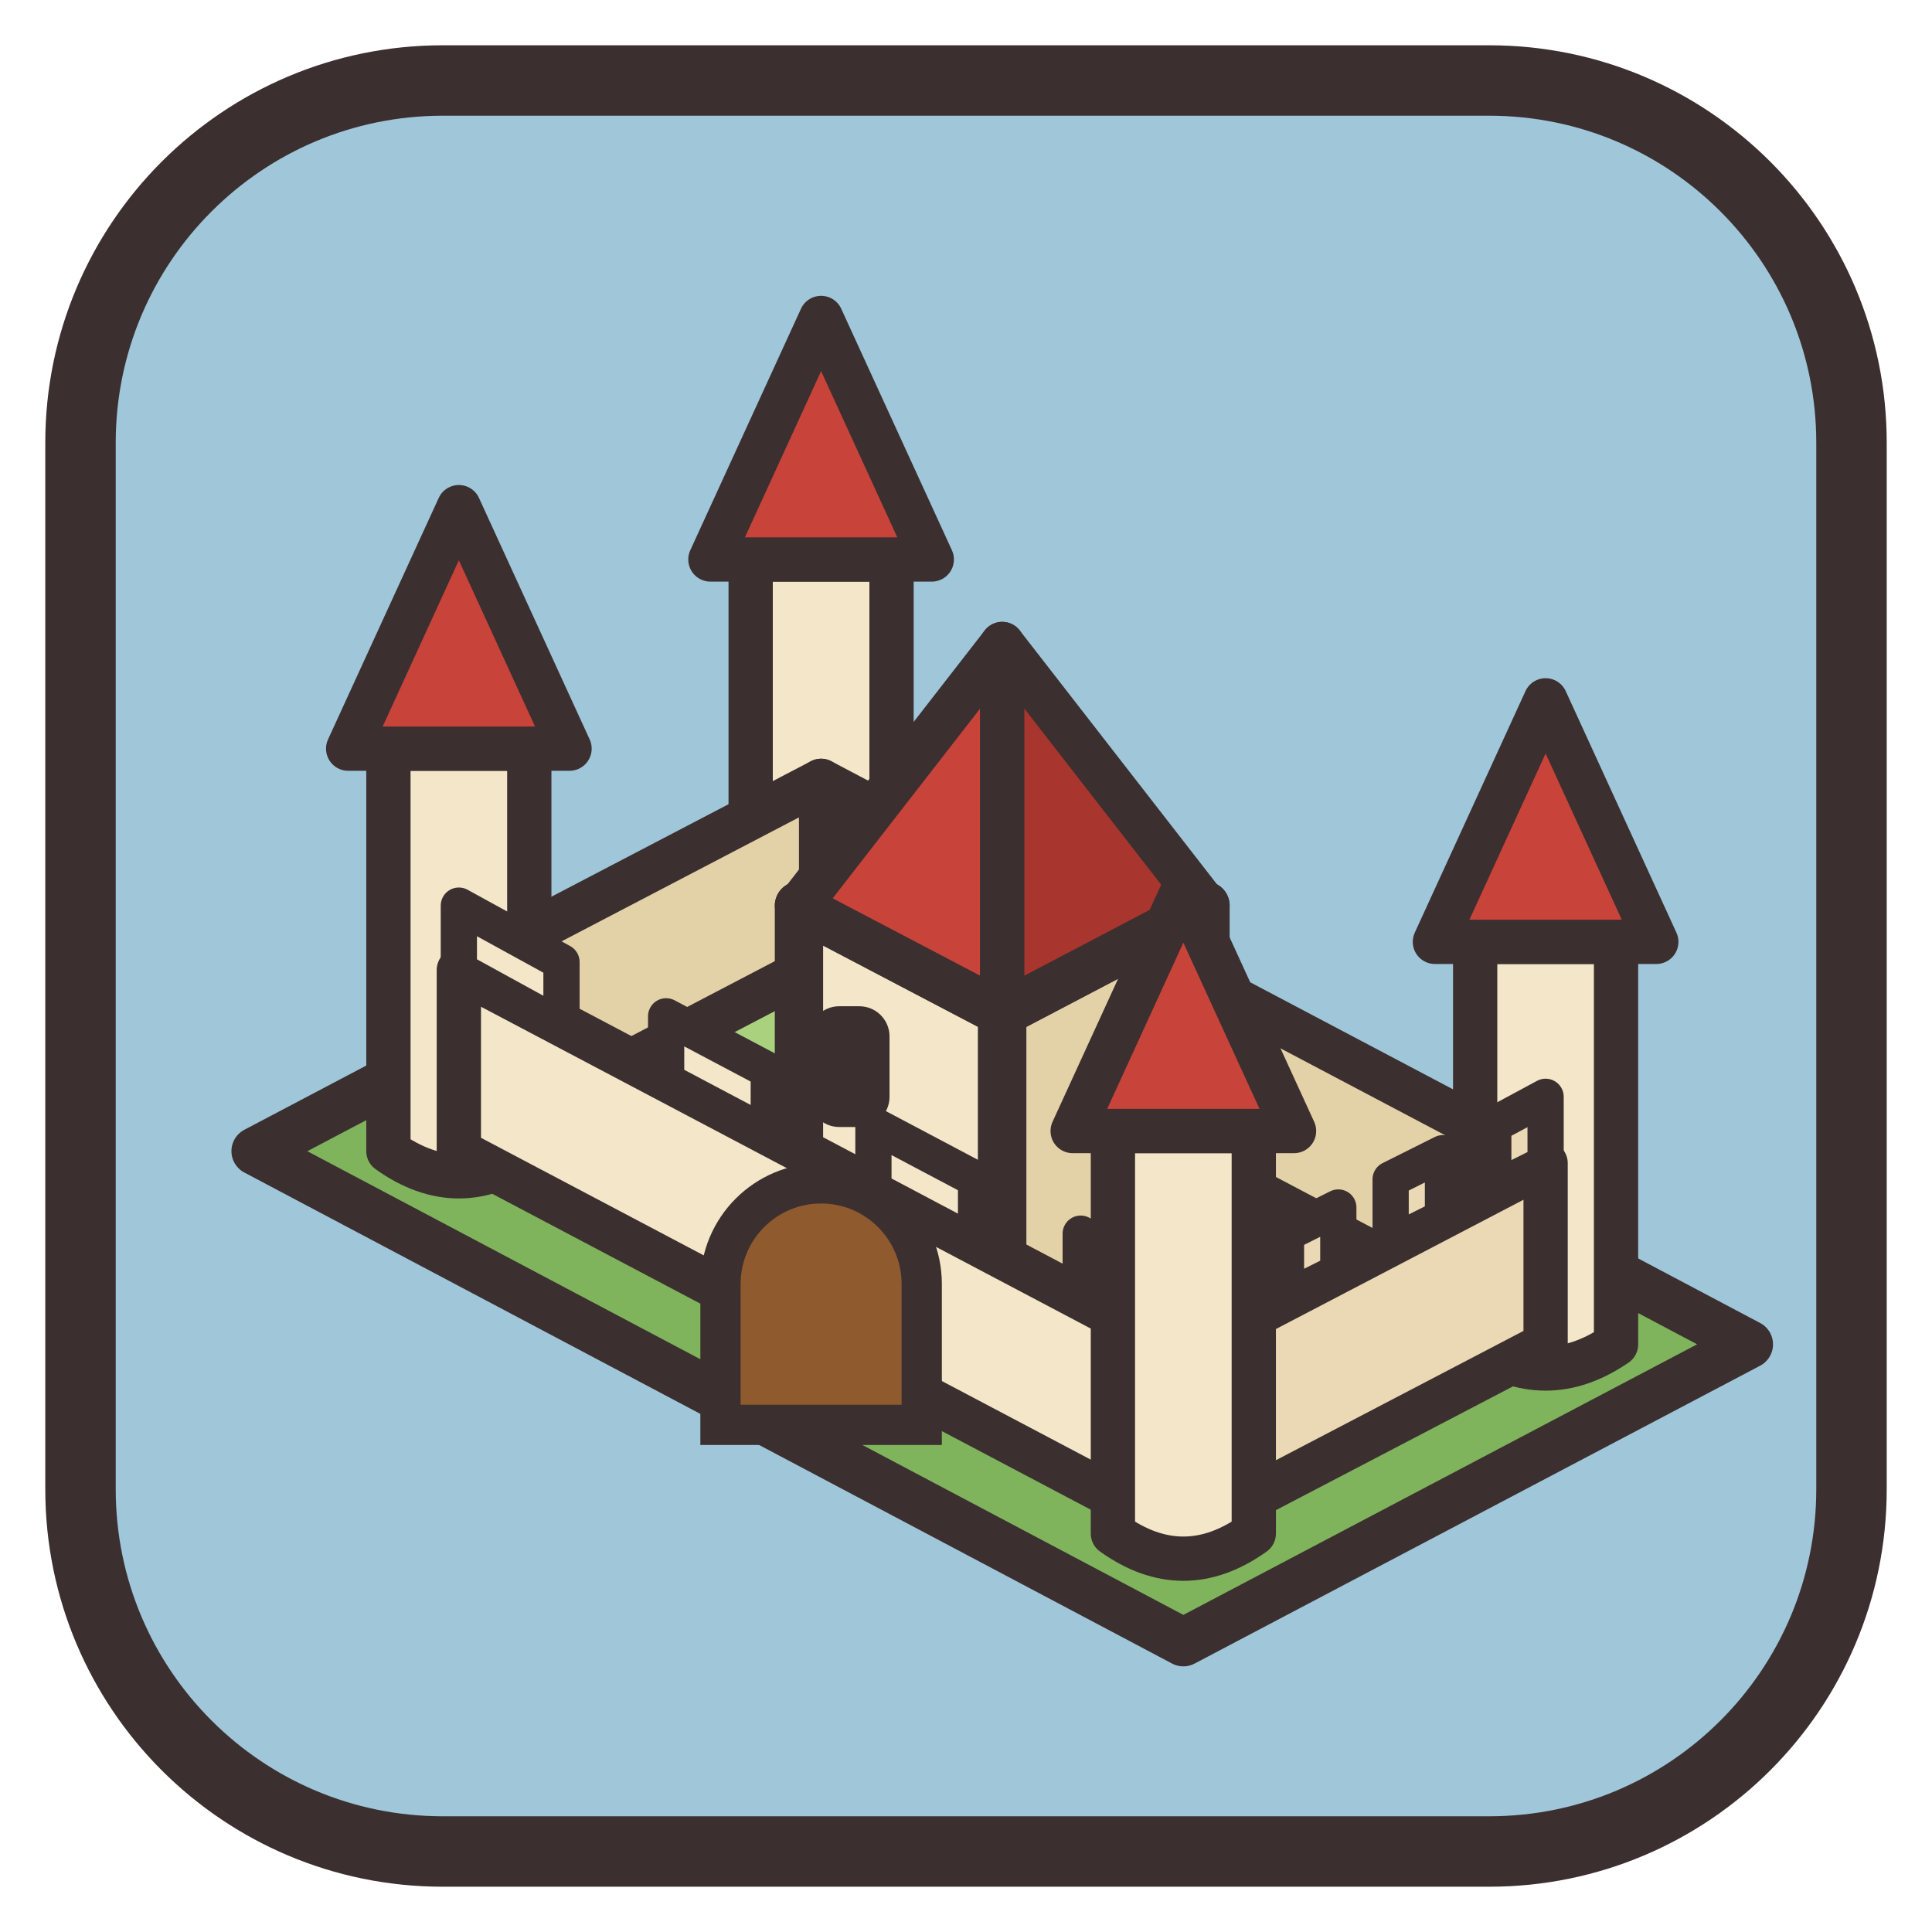
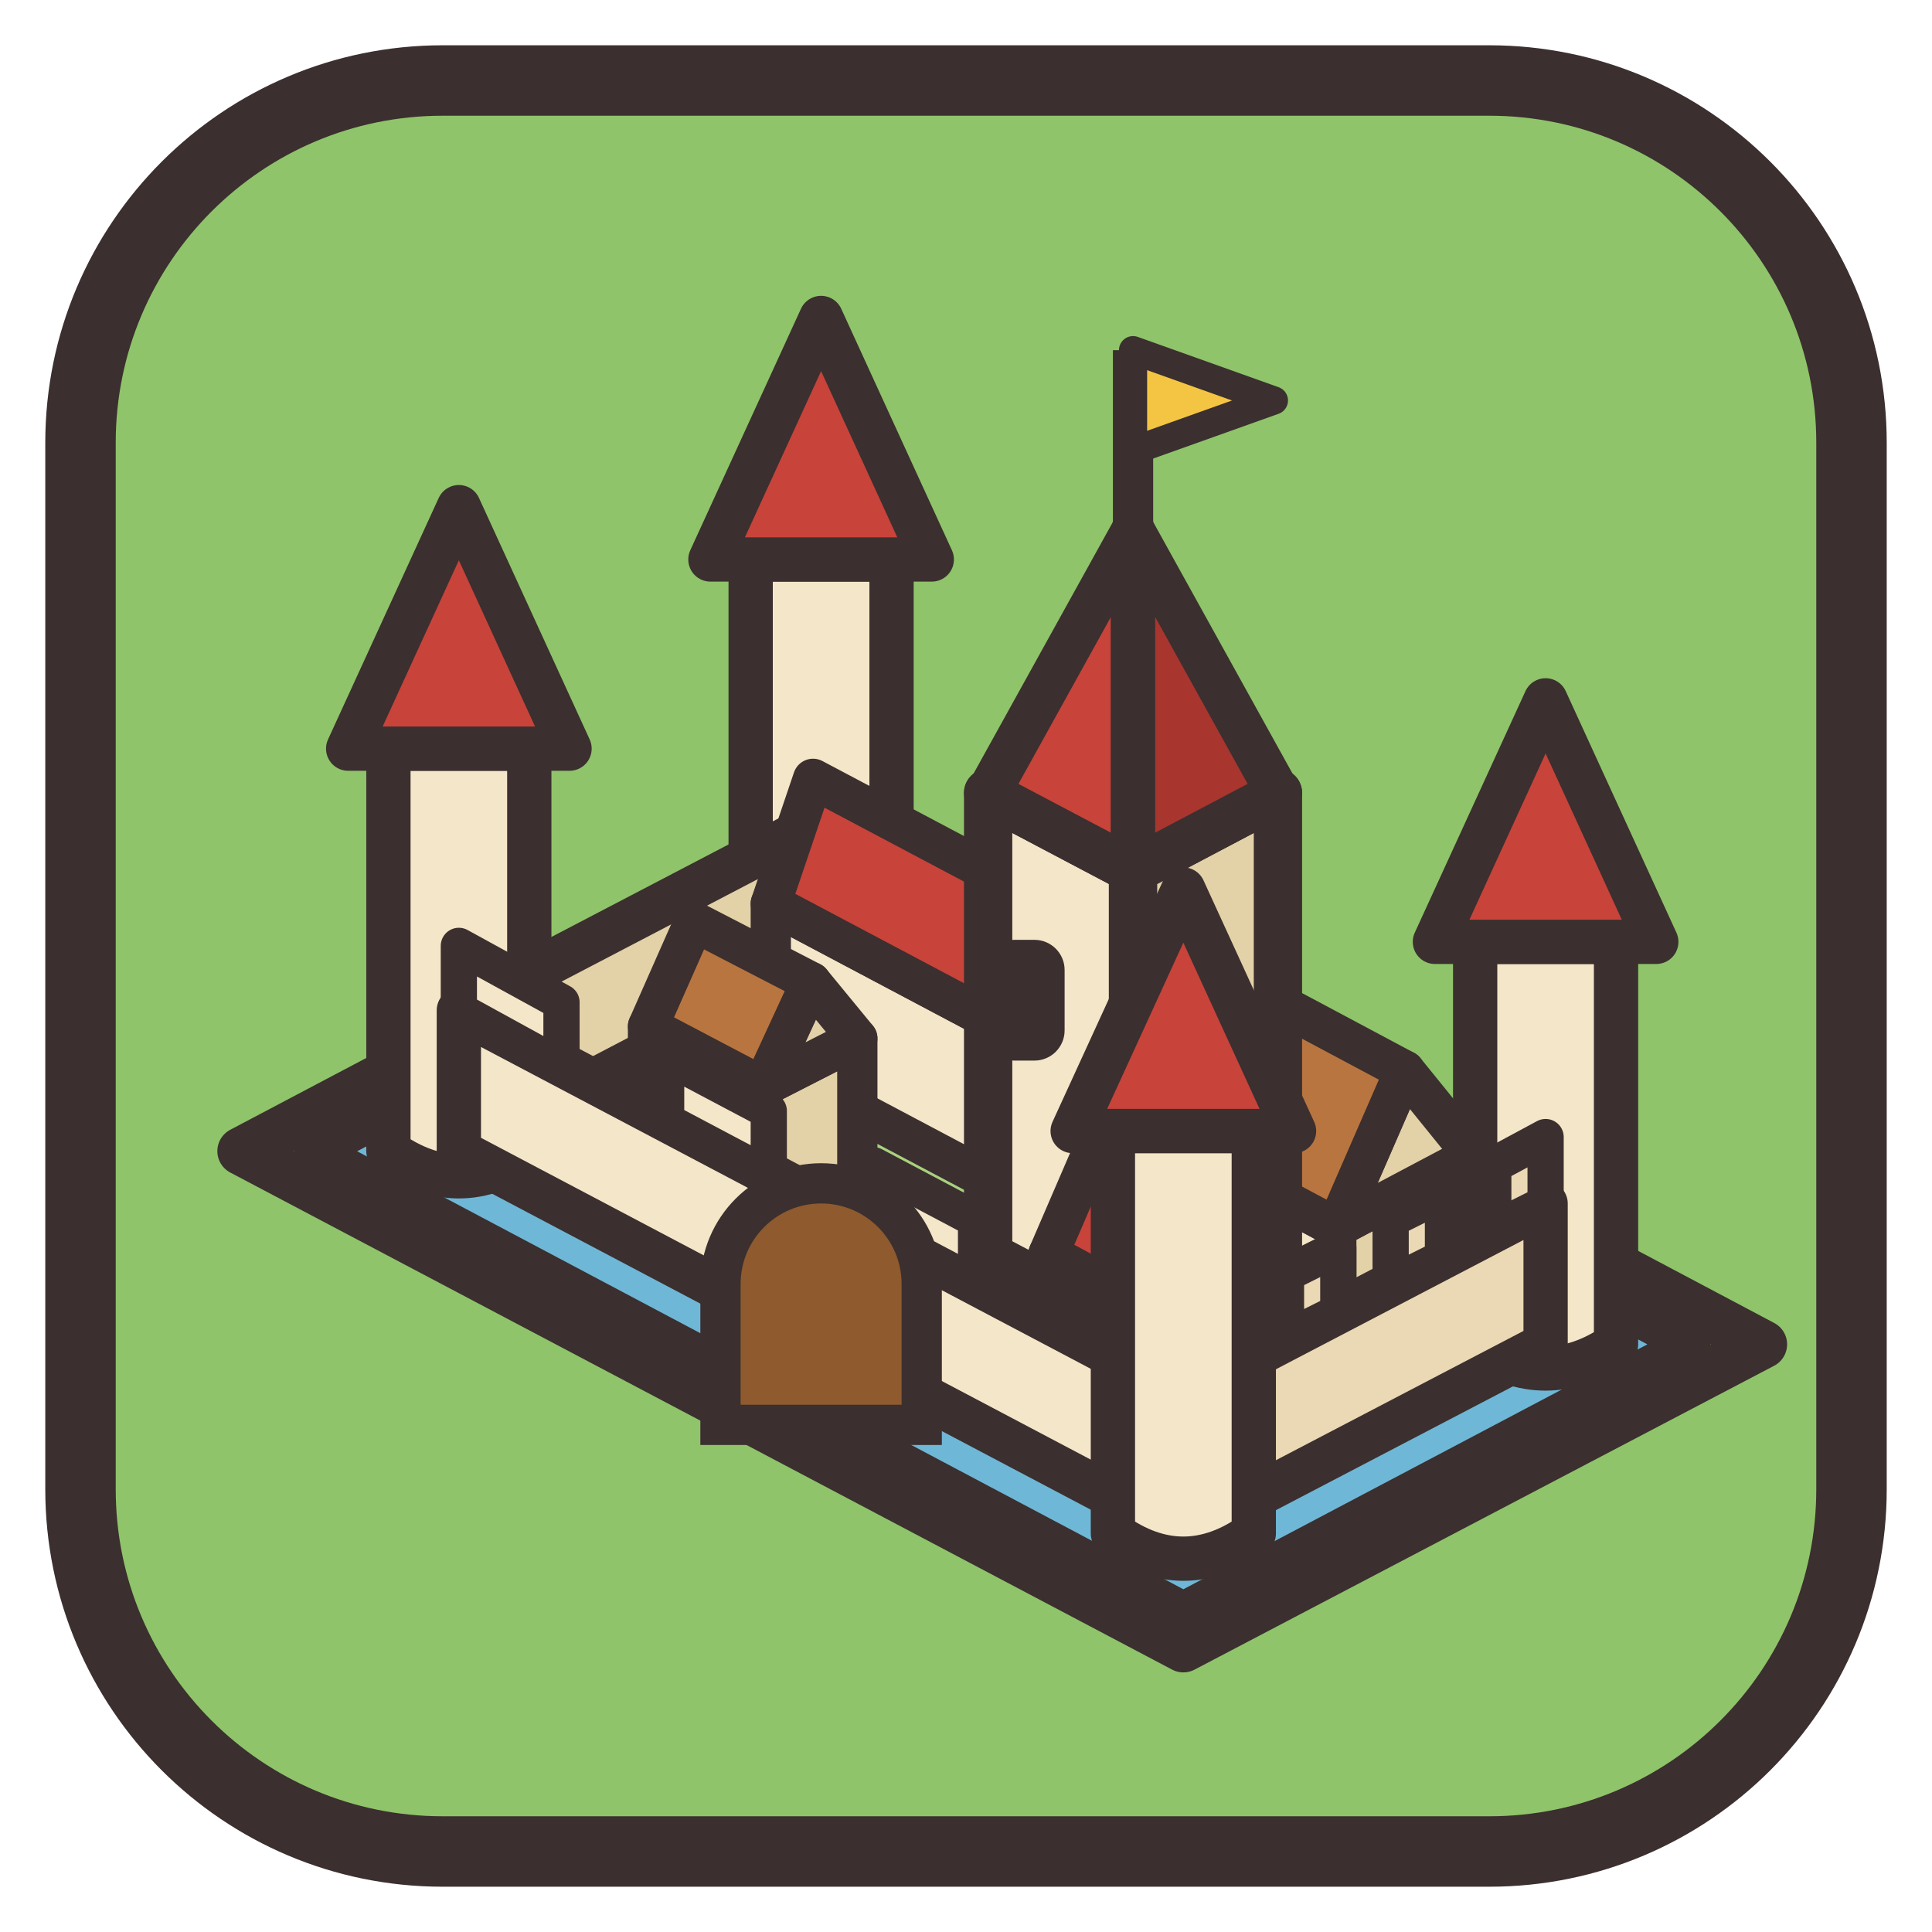
<svg xmlns="http://www.w3.org/2000/svg" width="96" height="96" viewBox="0 0 96 96">
  <defs>
    <clipPath id="t">
      <rect x="4" y="4" width="88" height="88" rx="18" />
    </clipPath>
  </defs>
-   <rect x="4" y="4" width="88" height="88" rx="18" fill="#9FC6D9" />
+   <rect x="4" y="4" width="88" height="88" rx="18" fill="#8FC46A" />
  <g clip-path="url(#t)">
-     <polygon points="40.8,42.4 86.9,66.8 58.8,81.6 12.7,57.2" fill="#7FB35C" stroke="#3B2F2F" stroke-width="2.4" stroke-linejoin="round" />
+     <polygon points="40.8,42.0 87.6,66.8 58.8,81.9 12.0,57.2" fill="#7FB35C" stroke="#3B2F2F" stroke-width="2.4" stroke-linejoin="round" />
+     <polygon points="40.8,44.0 84.0,66.8 58.8,80.1 15.6,57.2" fill="#6FB7D6" stroke="#3B2F2F" stroke-width="2.0" stroke-linejoin="round" />
    <polygon points="40.8,47.8 76.8,66.8 58.8,76.2 22.8,57.2" fill="#A9D17E" stroke="#3B2F2F" stroke-width="2.0" stroke-linejoin="round" />
    <path d="M37.3 47.8 V27.8 H44.3 V47.8 Q40.8 50.2 37.3 47.8 Z" fill="#F4E6C8" stroke="#3B2F2F" stroke-width="2.2" stroke-linejoin="round" />
    <path d="M35.3 27.8 L40.8 15.8 L46.3 27.8 Z" fill="#C8433A" stroke="#3B2F2F" stroke-width="2.2" stroke-linejoin="round" />
-     <polygon points="40.8,47.8 76.8,66.8 76.8,57.8 40.8,38.8" fill="#E3D1A8" stroke="#3B2F2F" stroke-width="2.2" stroke-linejoin="round" />
-     <polygon points="40.8,47.8 22.8,57.2 22.8,48.2 40.8,38.8" fill="#E3D1A8" stroke="#3B2F2F" stroke-width="2.2" stroke-linejoin="round" />
+     <polygon points="40.8,47.8 76.8,66.8 76.8,59.8 40.8,40.8" fill="#E3D1A8" stroke="#3B2F2F" stroke-width="2.2" stroke-linejoin="round" />
+     <polygon points="40.8,47.8 22.8,57.2 22.8,50.2 40.8,40.8" fill="#E3D1A8" stroke="#3B2F2F" stroke-width="2.2" stroke-linejoin="round" />
    <path d="M73.3 66.8 V46.8 H80.3 V66.8 Q76.8 69.2 73.3 66.8 Z" fill="#F4E6C8" stroke="#3B2F2F" stroke-width="2.2" stroke-linejoin="round" />
    <path d="M71.3 46.8 L76.8 34.8 L82.3 46.8 Z" fill="#C8433A" stroke="#3B2F2F" stroke-width="2.2" stroke-linejoin="round" />
    <path d="M19.3 57.2 V37.2 H26.3 V57.2 Q22.8 59.7 19.3 57.2 Z" fill="#F4E6C8" stroke="#3B2F2F" stroke-width="2.2" stroke-linejoin="round" />
    <path d="M17.3 37.2 L22.8 25.2 L28.3 37.2 Z" fill="#C8433A" stroke="#3B2F2F" stroke-width="2.2" stroke-linejoin="round" />
-     <polygon points="39.7,62.0 49.8,67.3 49.8,50.3 39.7,45.0" fill="#F4E6C8" stroke="#3B2F2F" stroke-width="2.4" stroke-linejoin="round" />
-     <polygon points="49.8,67.3 59.9,62.0 59.9,45.0 49.8,50.3" fill="#E3D1A8" stroke="#3B2F2F" stroke-width="2.4" stroke-linejoin="round" />
-     <polygon points="49.8,39.7 59.9,45.0 49.8,50.3 39.7,45.0" fill="#EBCB92" stroke="#3B2F2F" stroke-width="2.4" stroke-linejoin="round" />
-     <polygon points="39.7,45.0 49.8,50.3 49.8,32.0" fill="#C8433A" stroke="#3B2F2F" stroke-width="2.2" stroke-linejoin="round" />
-     <polygon points="49.8,50.3 59.9,45.0 49.8,32.0" fill="#A8352E" stroke="#3B2F2F" stroke-width="2.2" stroke-linejoin="round" />
-     <rect x="40.2" y="50.0" width="4" height="6" rx="1.5" fill="#3B2F2F" />
-     <polygon points="22.8,57.2 58.8,76.2 58.8,67.2 22.8,48.2" fill="#F4E6C8" stroke="#3B2F2F" stroke-width="2.2" stroke-linejoin="round" />
-     <polygon points="22.8,48.2 27.9,51.0 27.9,47.8 22.8,45.0" fill="#F4E6C8" stroke="#3B2F2F" stroke-width="1.8" stroke-linejoin="round" />
-     <polygon points="33.1,53.7 38.2,56.4 38.2,53.2 33.1,50.5" fill="#F4E6C8" stroke="#3B2F2F" stroke-width="1.8" stroke-linejoin="round" />
-     <polygon points="43.4,59.1 48.5,61.8 48.5,58.6 43.4,55.9" fill="#F4E6C8" stroke="#3B2F2F" stroke-width="1.8" stroke-linejoin="round" />
-     <polygon points="53.7,64.5 58.8,67.2 58.8,64.0 53.7,61.3" fill="#F4E6C8" stroke="#3B2F2F" stroke-width="1.8" stroke-linejoin="round" />
-     <polygon points="76.8,66.8 58.8,76.2 58.8,67.2 76.8,57.8" fill="#EAD9B4" stroke="#3B2F2F" stroke-width="2.2" stroke-linejoin="round" />
-     <polygon points="76.8,57.8 74.2,59.1 74.2,55.9 76.8,54.5" fill="#EAD9B4" stroke="#3B2F2F" stroke-width="1.8" stroke-linejoin="round" />
-     <polygon points="71.7,60.5 69.1,61.8 69.1,58.6 71.7,57.3" fill="#EAD9B4" stroke="#3B2F2F" stroke-width="1.8" stroke-linejoin="round" />
-     <polygon points="66.5,63.2 63.9,64.5 63.9,61.3 66.5,60.0" fill="#EAD9B4" stroke="#3B2F2F" stroke-width="1.8" stroke-linejoin="round" />
-     <polygon points="61.4,65.9 58.8,67.2 58.8,64.0 61.4,62.7" fill="#EAD9B4" stroke="#3B2F2F" stroke-width="1.8" stroke-linejoin="round" />
+     <polygon points="38.3,52.9 50.0,59.1 50.0,51.1 38.3,44.9" fill="#F4E6C8" stroke="#3B2F2F" stroke-width="2.0" stroke-linejoin="round" />
+     <polygon points="50.0,59.1 54.3,56.8 54.3,48.8 50.0,51.1" fill="#E3D1A8" stroke="#3B2F2F" stroke-width="2.0" stroke-linejoin="round" />
+     <polygon points="50.0,51.1 54.3,48.8 52.1,44.9" fill="#E3D1A8" stroke="#3B2F2F" stroke-width="2.0" stroke-linejoin="round" />
+     <polygon points="38.3,44.9 50.0,51.1 52.1,44.9 40.4,38.7" fill="#C8433A" stroke="#3B2F2F" stroke-width="2.0" stroke-linejoin="round" />
+     <polygon points="60.4,66.8 66.4,70.0 66.4,61.0 60.4,57.8" fill="#F4E6C8" stroke="#3B2F2F" stroke-width="2.0" stroke-linejoin="round" />
+     <polygon points="66.4,70.0 73.2,66.4 73.2,57.4 66.4,61.0" fill="#E3D1A8" stroke="#3B2F2F" stroke-width="2.0" stroke-linejoin="round" />
+     <polygon points="66.4,61.0 73.2,57.4 69.8,53.2" fill="#E3D1A8" stroke="#3B2F2F" stroke-width="2.0" stroke-linejoin="round" />
+     <polygon points="60.4,57.8 66.4,61.0 69.8,53.2 63.8,50.0" fill="#B9753F" stroke="#3B2F2F" stroke-width="2.0" stroke-linejoin="round" />
+     <polygon points="49.1,62.4 56.3,66.2 56.3,43.2 49.1,39.4" fill="#F4E6C8" stroke="#3B2F2F" stroke-width="2.4" stroke-linejoin="round" />
+     <polygon points="56.3,66.2 63.5,62.4 63.5,39.4 56.3,43.2" fill="#E3D1A8" stroke="#3B2F2F" stroke-width="2.4" stroke-linejoin="round" />
+     <polygon points="56.3,35.6 63.5,39.4 56.3,43.2 49.1,39.4" fill="#EBCB92" stroke="#3B2F2F" stroke-width="2.4" stroke-linejoin="round" />
+     <polygon points="49.1,39.4 56.3,43.2 56.3,26.4" fill="#C8433A" stroke="#3B2F2F" stroke-width="2.2" stroke-linejoin="round" />
+     <polygon points="56.3,43.2 63.5,39.4 56.3,26.4" fill="#A8352E" stroke="#3B2F2F" stroke-width="2.2" stroke-linejoin="round" />
+     <rect x="48.9" y="46.7" width="4" height="6" rx="1.5" fill="#3B2F2F" />
+     <path d="M56.3 26.4 V17.4" stroke="#3B2F2F" stroke-width="2" />
+     <path d="M56.3 17.4 l7 2.5 l-7 2.5 Z" fill="#F4C542" stroke="#3B2F2F" stroke-width="1.4" stroke-linejoin="round" />
+     <polygon points="32.2,58.0 37.9,61.0 37.9,54.0 32.2,51.0" fill="#F4E6C8" stroke="#3B2F2F" stroke-width="2.0" stroke-linejoin="round" />
+     <polygon points="37.9,61.0 42.6,58.6 42.6,51.6 37.9,54.0" fill="#E3D1A8" stroke="#3B2F2F" stroke-width="2.0" stroke-linejoin="round" />
+     <polygon points="37.9,54.0 42.6,51.6 40.3,48.8" fill="#E3D1A8" stroke="#3B2F2F" stroke-width="2.0" stroke-linejoin="round" />
+     <polygon points="32.2,51.0 37.9,54.0 40.3,48.8 34.5,45.8" fill="#B9753F" stroke="#3B2F2F" stroke-width="2.0" stroke-linejoin="round" />
+     <polygon points="52.1,69.3 57.5,72.2 57.5,65.2 52.1,62.3" fill="#F4E6C8" stroke="#3B2F2F" stroke-width="2.0" stroke-linejoin="round" />
+     <polygon points="57.5,72.2 61.9,69.9 61.9,62.9 57.5,65.2" fill="#E3D1A8" stroke="#3B2F2F" stroke-width="2.0" stroke-linejoin="round" />
+     <polygon points="57.5,65.2 61.9,62.9 59.7,60.0" fill="#E3D1A8" stroke="#3B2F2F" stroke-width="2.0" stroke-linejoin="round" />
+     <polygon points="52.1,62.3 57.5,65.2 59.7,60.0 54.3,57.2" fill="#C8433A" stroke="#3B2F2F" stroke-width="2.0" stroke-linejoin="round" />
+     <ellipse cx="45.3" cy="63.4" rx="3.6" ry="2" fill="#6FB7D6" stroke="#3B2F2F" stroke-width="1.8" />
+     <polygon points="22.8,57.2 58.8,76.2 58.8,69.2 22.8,50.2" fill="#F4E6C8" stroke="#3B2F2F" stroke-width="2.2" stroke-linejoin="round" />
+     <polygon points="22.8,50.2 27.9,53.0 27.9,49.8 22.8,47.0" fill="#F4E6C8" stroke="#3B2F2F" stroke-width="1.8" stroke-linejoin="round" />
+     <polygon points="33.1,55.7 38.2,58.4 38.2,55.2 33.1,52.5" fill="#F4E6C8" stroke="#3B2F2F" stroke-width="1.8" stroke-linejoin="round" />
+     <polygon points="43.4,61.1 48.5,63.8 48.5,60.6 43.4,57.9" fill="#F4E6C8" stroke="#3B2F2F" stroke-width="1.8" stroke-linejoin="round" />
+     <polygon points="53.7,66.5 58.8,69.2 58.8,66.0 53.7,63.3" fill="#F4E6C8" stroke="#3B2F2F" stroke-width="1.8" stroke-linejoin="round" />
+     <polygon points="76.8,66.8 58.8,76.2 58.8,69.2 76.8,59.8" fill="#EAD9B4" stroke="#3B2F2F" stroke-width="2.2" stroke-linejoin="round" />
+     <polygon points="76.8,59.8 74.2,61.1 74.2,57.9 76.8,56.5" fill="#EAD9B4" stroke="#3B2F2F" stroke-width="1.8" stroke-linejoin="round" />
+     <polygon points="71.7,62.5 69.1,63.8 69.1,60.6 71.7,59.3" fill="#EAD9B4" stroke="#3B2F2F" stroke-width="1.8" stroke-linejoin="round" />
+     <polygon points="66.5,65.2 63.9,66.5 63.9,63.3 66.5,62.0" fill="#EAD9B4" stroke="#3B2F2F" stroke-width="1.8" stroke-linejoin="round" />
+     <polygon points="61.4,67.9 58.8,69.2 58.8,66.0 61.4,64.7" fill="#EAD9B4" stroke="#3B2F2F" stroke-width="1.8" stroke-linejoin="round" />
    <path d="M35.8 70.8 V63.8 a5 5 0 0 1 10 0 V70.8 Z" fill="#8E5A2E" stroke="#3B2F2F" stroke-width="2" />
    <path d="M55.3 76.2 V56.2 H62.3 V76.2 Q58.8 78.7 55.3 76.2 Z" fill="#F4E6C8" stroke="#3B2F2F" stroke-width="2.2" stroke-linejoin="round" />
    <path d="M53.3 56.2 L58.8 44.2 L64.3 56.2 Z" fill="#C8433A" stroke="#3B2F2F" stroke-width="2.2" stroke-linejoin="round" />
  </g>
  <rect x="4" y="4" width="88" height="88" rx="18" fill="none" stroke="#3B2F2F" stroke-width="3.5" />
</svg>
